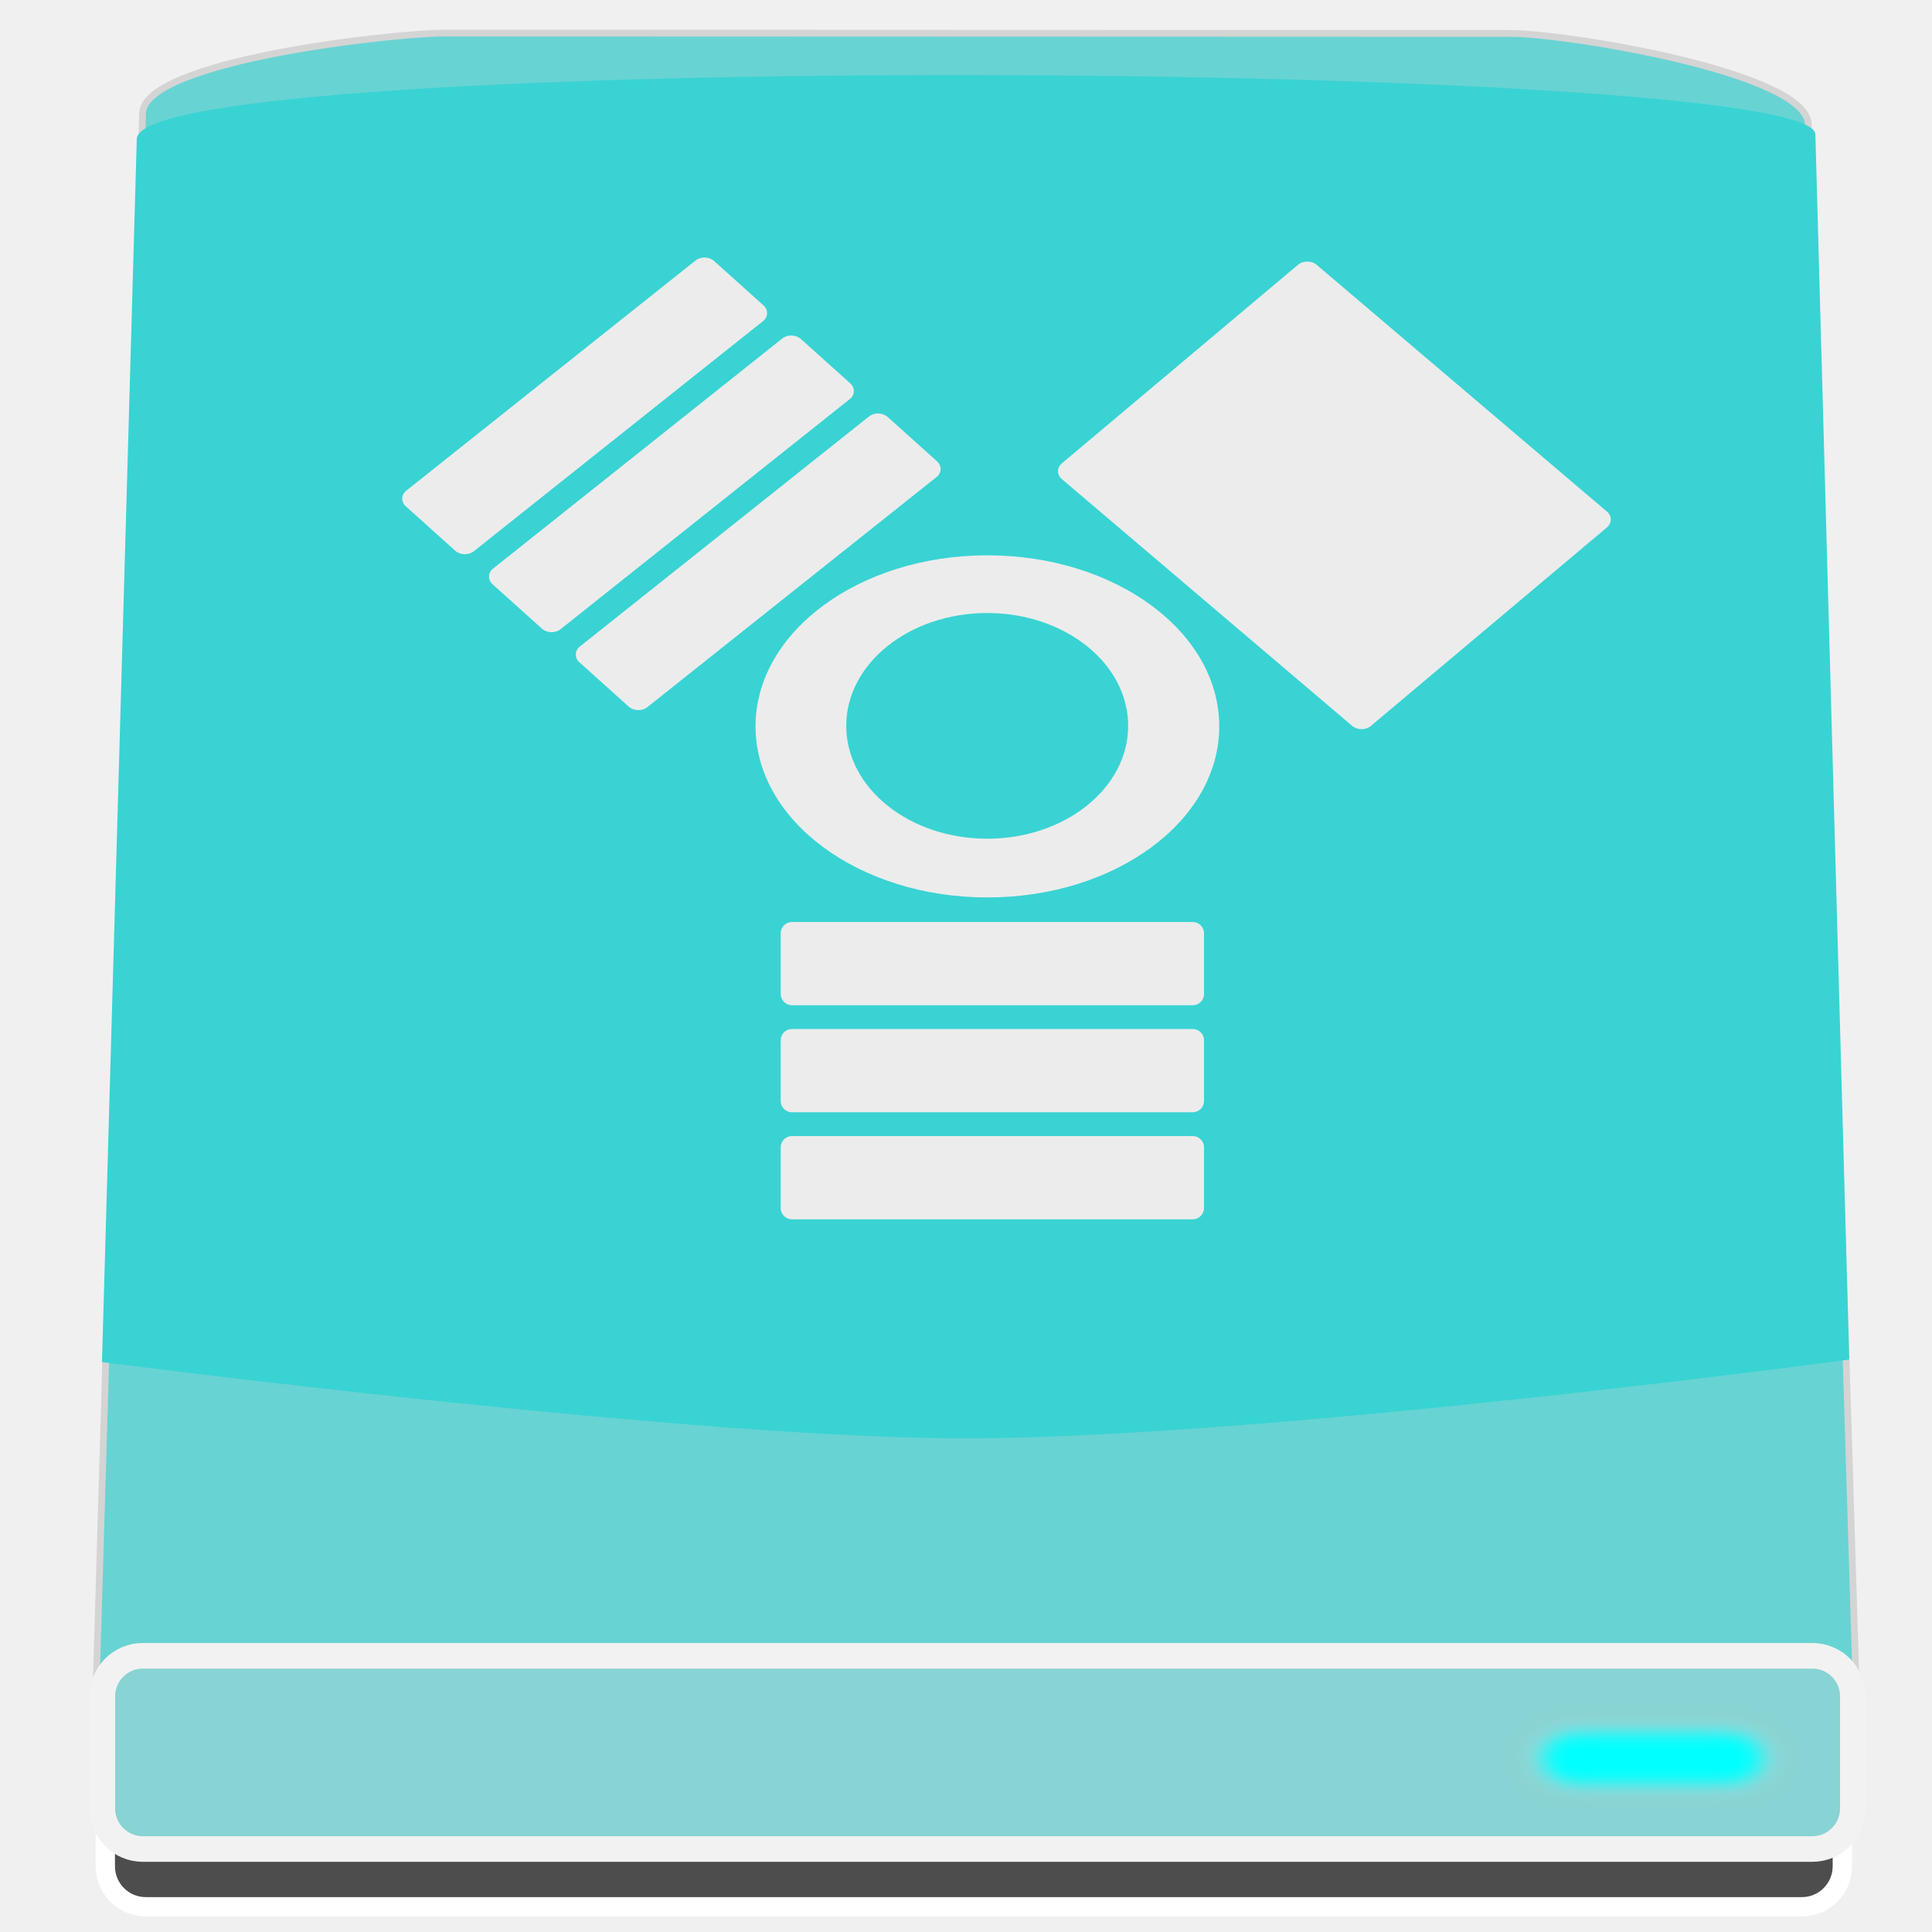
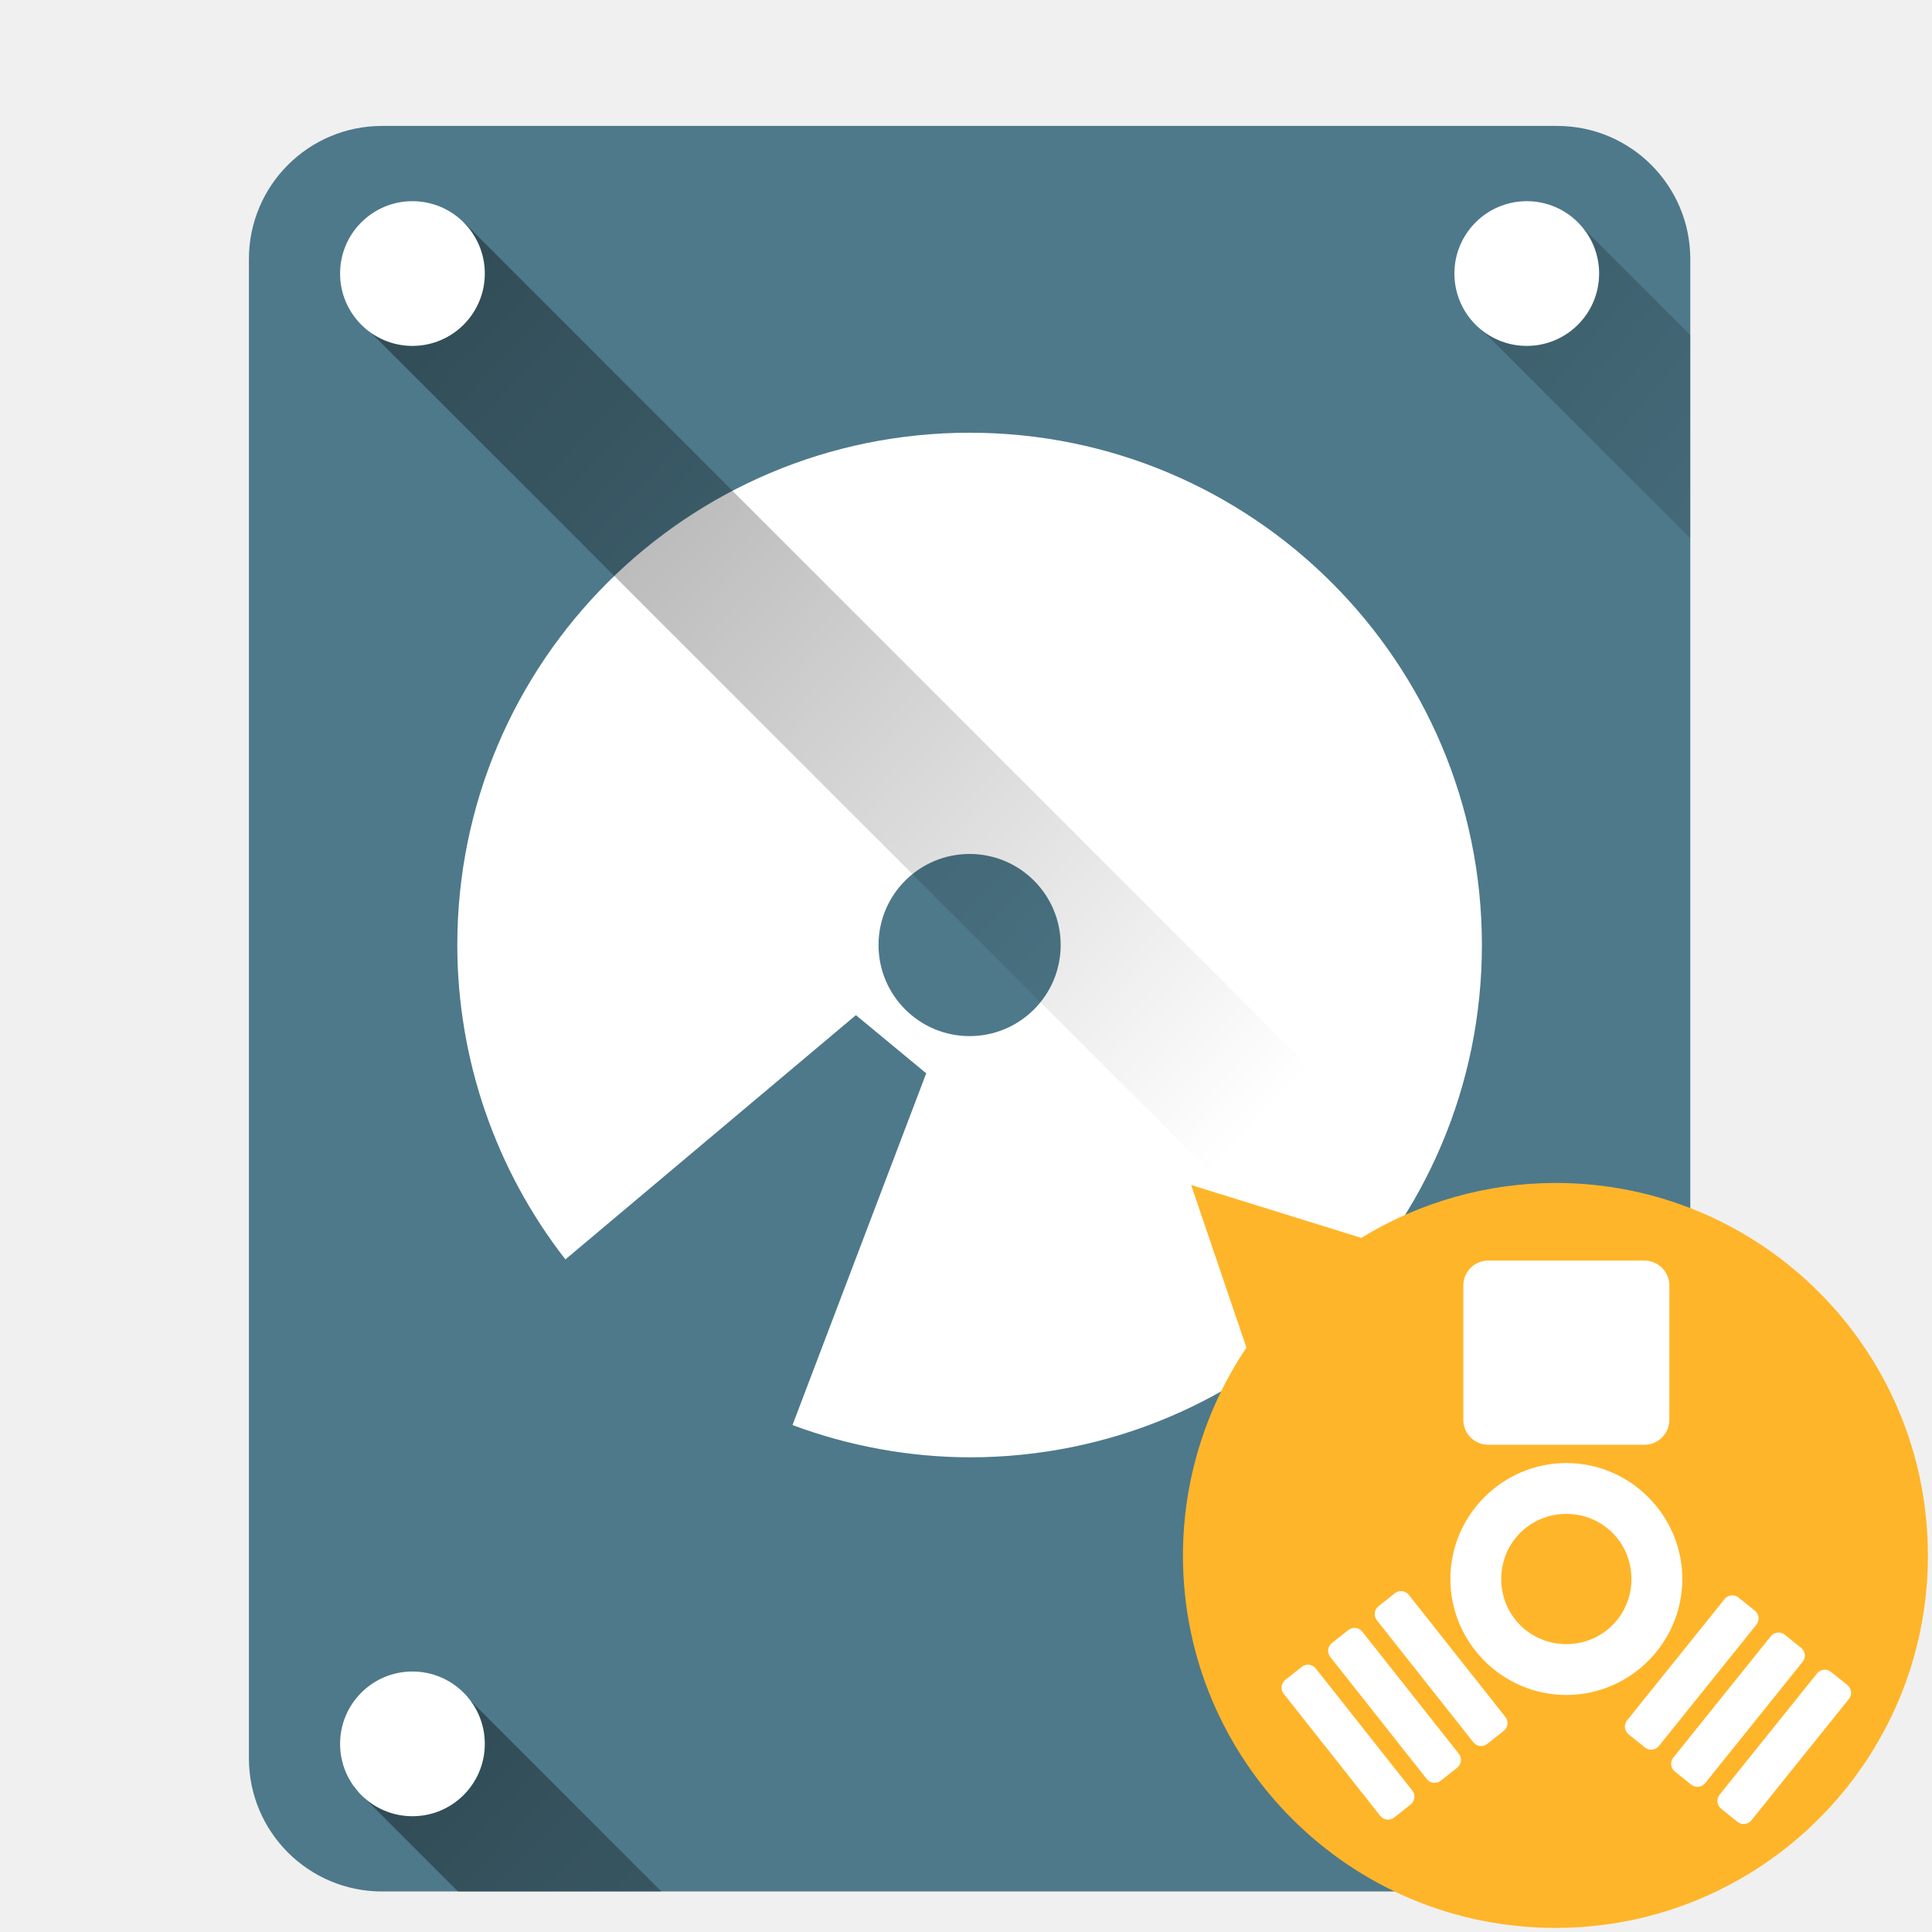
- <svg xmlns="http://www.w3.org/2000/svg" width="512" height="512" id="svg3392" version="1.1" viewBox="0 0 512 512">
-   <defs id="defs3394">
-     <filter style="color-interpolation-filters:sRGB" id="filter5903" x="-0.124" width="1.247" y="-0.33" height="1.66">
-       <feGaussianBlur stdDeviation="0.179" id="feGaussianBlur5905" />
-     </filter>
+ <svg xmlns="http://www.w3.org/2000/svg" xmlns:ns1="http://www.openswatchbook.org/uri/2009/osb" xmlns:xlink="http://www.w3.org/1999/xlink" width="512" height="512" id="svg2985" version="1.1" viewBox="0 0 512 512">
+   <defs id="defs2987">
+     <linearGradient id="linearGradient1036">
+       <stop style="stop-color:#000000;stop-opacity:1;" offset="0" id="stop1032" />
+       <stop style="stop-color:#000000;stop-opacity:0;" offset="1" id="stop1034" />
+     </linearGradient>
+     <linearGradient id="linearGradient5207" ns1:paint="solid">
+       <stop style="stop-color:#000015;stop-opacity:1;" offset="0" id="stop5209" />
+     </linearGradient>
+     <clipPath clipPathUnits="userSpaceOnUse" id="clipPath903">
+       <rect ry="19.956" y="-364.231" x="13.821" height="375.144" width="487.425" id="rect905" style="fill:#535d6c;fill-opacity:1;fill-rule:evenodd;stroke:none;stroke-width:19.392;stroke-linecap:butt;stroke-linejoin:round;stroke-miterlimit:4;stroke-dasharray:none;stroke-opacity:1" />
+     </clipPath>
+     <linearGradient xlink:href="#linearGradient1036" id="linearGradient1038" x1="-151.856" y1="-823.758" x2="545.647" y2="-242.649" gradientUnits="userSpaceOnUse" gradientTransform="translate(0,448)" />
+     <linearGradient xlink:href="#linearGradient1036" id="linearGradient1040" x1="-328.513" y1="-686.608" x2="291.48" y2="-105.27" gradientUnits="userSpaceOnUse" gradientTransform="translate(0,448)" />
+     <linearGradient xlink:href="#linearGradient1036" id="linearGradient1042" x1="-268.301" y1="-346.813" x2="332.702" y2="238.917" gradientUnits="userSpaceOnUse" gradientTransform="translate(0,448)" />
+     <linearGradient xlink:href="#linearGradient1036" id="linearGradient1044" x1="174.504" y1="-200.649" x2="535.657" y2="150.223" gradientUnits="userSpaceOnUse" gradientTransform="translate(0,448)" />
  </defs>
-   <g id="layer1" transform="translate(0,464)">
-     <g id="g3349" transform="matrix(17.04914,0,0,17.04914,-155.3518,-590.9696)">
-       <rect style="opacity:1;fill:#4d4d4d;fill-opacity:1;fill-rule:evenodd;stroke:#ffffff;stroke-width:0.3;stroke-miterlimit:4;stroke-dasharray:none;stroke-dashoffset:0;stroke-opacity:1" id="rect5731" width="27" height="3" x="10.749" y="34.086" ry="0.629" />
-       <path id="rect3406" d="m 16.046,7.961 16.555,0.006 c 0.831,3.129e-4 4.595,0.6 4.62,1.413 L 37.998,34.8 c 0.025,0.813 -0.669,1.469 -1.5,1.469 l -24.425,0 c -0.831,0 -1.524,-0.655 -1.5,-1.469 L 11.328,9.206 c 0.024,-0.813 3.887,-1.246 4.718,-1.245 z" style="opacity:1;fill:#68d3d3;fill-opacity:1;fill-rule:evenodd;stroke:#d4d4d4;stroke-width:0.105;stroke-miterlimit:4;stroke-dasharray:none;stroke-dashoffset:0;stroke-opacity:1" />
-       <path id="path3409" d="M 11.238,9.608 10.697,28.619 c 0,0 9.366,1.219 13.595,1.186 4.775,-0.038 13.564,-1.225 13.564,-1.225 L 37.33,9.535 c -0.032,-1.163 -26.052,-1.317 -26.092,0.073 z" style="opacity:1;fill:#39d3d3;fill-opacity:1;fill-rule:evenodd;stroke:none;stroke-width:1px;stroke-linecap:butt;stroke-linejoin:miter;stroke-opacity:1" />
-       <rect ry="0.629" y="33.185" x="10.703" height="3.003" width="27.209" id="rect3404" style="opacity:1;fill:#88d3d3;fill-opacity:1;fill-rule:evenodd;stroke:#f2f2f2;stroke-width:0.398;stroke-miterlimit:4;stroke-dasharray:none;stroke-dashoffset:0;stroke-opacity:1" />
-       <rect transform="matrix(1.037127,0,0,0.6966263,-1.291944,10.50774)" ry="0.629" y="34.189" x="33.059" height="1.305" width="3.48" id="rect5821" style="opacity:1;fill:#00ffff;fill-opacity:1;fill-rule:evenodd;stroke:#d4d4d4;stroke-width:0.108;stroke-miterlimit:4;stroke-dasharray:none;stroke-dashoffset:0;stroke-opacity:1;filter:url(#filter5903)" />
-       <ellipse ry="2.659" rx="3.604" cy="18.738" cx="24.46" id="path5970" style="opacity:1;fill:#ececec;fill-opacity:1;fill-rule:evenodd;stroke:none;stroke-width:3.148;stroke-miterlimit:4;stroke-dasharray:none;stroke-dashoffset:0;stroke-opacity:1" />
-       <ellipse ry="1.754" rx="2.191" cy="18.73" cx="24.457" id="path5972" style="opacity:1;fill:#39d3d3;fill-opacity:1;fill-rule:evenodd;stroke:none;stroke-width:4.179;stroke-miterlimit:4;stroke-dasharray:none;stroke-dashoffset:0;stroke-opacity:1" />
-       <rect ry="0.175" y="21.779" x="21.247" height="1.294" width="6.58" id="rect5976" style="opacity:1;fill:#ececec;fill-opacity:1;fill-rule:evenodd;stroke:none;stroke-width:0.395;stroke-miterlimit:4;stroke-dasharray:none;stroke-dashoffset:0;stroke-opacity:1" />
-       <rect style="opacity:1;fill:#ececec;fill-opacity:1;fill-rule:evenodd;stroke:none;stroke-width:0.395;stroke-miterlimit:4;stroke-dasharray:none;stroke-dashoffset:0;stroke-opacity:1" id="rect5978" width="6.58" height="1.294" x="21.247" y="23.442" ry="0.175" />
-       <rect ry="0.175" y="25.106" x="21.247" height="1.294" width="6.58" id="rect5980" style="opacity:1;fill:#ececec;fill-opacity:1;fill-rule:evenodd;stroke:none;stroke-width:0.395;stroke-miterlimit:4;stroke-dasharray:none;stroke-dashoffset:0;stroke-opacity:1" />
-       <rect transform="matrix(0.7825247,-0.6226195,0.7438379,0.66836,0,0)" style="opacity:1;fill:#ececec;fill-opacity:1;fill-rule:evenodd;stroke:none;stroke-width:0.395;stroke-miterlimit:4;stroke-dasharray:none;stroke-dashoffset:0;stroke-opacity:1" id="rect5982" width="6.124" height="1.41" x="-1.103" y="21.702" ry="0.19" />
-       <rect transform="matrix(0.7825247,-0.6226195,0.7438379,0.66836,0,0)" ry="0.19" y="23.515" x="-1.103" height="1.41" width="6.124" id="rect5984" style="opacity:1;fill:#ececec;fill-opacity:1;fill-rule:evenodd;stroke:none;stroke-width:0.395;stroke-miterlimit:4;stroke-dasharray:none;stroke-dashoffset:0;stroke-opacity:1" />
-       <rect transform="matrix(0.7825247,-0.6226195,0.7438379,0.66836,0,0)" style="opacity:1;fill:#ececec;fill-opacity:1;fill-rule:evenodd;stroke:none;stroke-width:0.395;stroke-miterlimit:4;stroke-dasharray:none;stroke-dashoffset:0;stroke-opacity:1" id="rect5986" width="6.124" height="1.41" x="-1.103" y="25.328" ry="0.19" />
-       <rect transform="matrix(0.7619025,0.6476918,-0.7653338,0.6436336,0,0)" ry="0.191" y="-10.493" x="28.091" height="5.175" width="6.303" id="rect5988" style="opacity:1;fill:#ececec;fill-opacity:1;fill-rule:evenodd;stroke:none;stroke-width:0.395;stroke-miterlimit:4;stroke-dasharray:none;stroke-dashoffset:0;stroke-opacity:1" />
-     </g>
+   <g id="layer1" transform="translate(0,448)">
+     <text xml:space="preserve" style="font-style:normal;font-weight:normal;font-size:40px;line-height:1.25;font-family:sans-serif;letter-spacing:0px;word-spacing:0px;fill:#000000;fill-opacity:1;stroke:none" x="325.221" y="-140.03" id="text819">
+       <tspan id="tspan817" x="325.221" y="-104.64" style="letter-spacing:0px" />
+     </text>
+     <rect style="fill:#4e798a;fill-opacity:1" id="rect993" width="381.981" height="467.889" x="65.965" y="-414.627" ry="35.283" />
+     <path style="fill:#ffffff;fill-opacity:1" d="m 256.954,-333.322 a 135.765,135.765 0 0 0 -135.764,135.766 135.765,135.765 0 0 0 28.646,83.314 c 25.663,-21.578 51.326,-43.157 76.988,-64.734 6.211,5.137 12.422,10.275 18.633,15.412 -11.812,31.073 -23.624,62.147 -35.436,93.221 a 135.765,135.765 0 0 0 46.932,8.551 135.765,135.765 0 0 0 135.766,-135.766 135.765,135.765 0 0 0 -135.766,-135.764 z m 0.002,111.629 a 24.136,24.136 0 0 1 24.135,24.135 24.136,24.136 0 0 1 -24.135,24.137 24.136,24.136 0 0 1 -24.137,-24.137 24.136,24.136 0 0 1 24.137,-24.135 z" id="path1007" />
+     <path style="fill:url(#linearGradient1040);stroke:none;stroke-width:1px;stroke-linecap:butt;stroke-linejoin:miter;stroke-opacity:1;fill-opacity:1" d="M 123.109 59.068 L 94.889 84.742 L 447.945 437.799 L 447.945 383.904 L 123.109 59.068 z " transform="translate(0,-448)" id="path1022" />
+     <path style="fill:url(#linearGradient1042);stroke:none;stroke-width:1px;stroke-linecap:butt;stroke-linejoin:miter;stroke-opacity:1;fill-opacity:1" d="M 121.959 447.953 L 93.738 473.627 L 121.373 501.262 L 175.268 501.262 L 121.959 447.953 z " transform="translate(0,-448)" id="path1028" />
+     <path style="fill:url(#linearGradient1044);stroke:none;stroke-width:1px;stroke-linecap:butt;stroke-linejoin:miter;stroke-opacity:1;fill-opacity:1" d="M 417.266 447.953 L 389.045 473.627 L 416.473 501.055 C 430.501 499.561 442.017 489.913 446.225 476.912 L 417.266 447.953 z " transform="translate(0,-448)" id="path1030" />
+     <path style="fill:url(#linearGradient1038);stroke:none;stroke-width:1px;stroke-linecap:butt;stroke-linejoin:miter;stroke-opacity:1;fill-opacity:1" d="M 417.896 58.738 L 389.676 84.412 L 447.945 142.682 L 447.945 88.787 L 417.896 58.738 z " transform="translate(0,-448)" id="path1026" />
+     <path style="fill:#ffffff;fill-opacity:1;stroke-width:1.562" d="m 109.302,-394.685 a 19.176,19.176 0 0 0 -19.176,19.176 19.176,19.176 0 0 0 19.176,19.176 19.176,19.176 0 0 0 19.176,-19.176 19.176,19.176 0 0 0 -19.176,-19.176 z m 295.307,0 a 19.176,19.176 0 0 0 -19.176,19.176 19.176,19.176 0 0 0 19.176,19.176 19.176,19.176 0 0 0 19.176,-19.176 19.176,19.176 0 0 0 -19.176,-19.176 z M 109.302,-5.033 A 19.176,19.176 0 0 0 90.126,14.143 19.176,19.176 0 0 0 109.302,33.319 19.176,19.176 0 0 0 128.478,14.143 19.176,19.176 0 0 0 109.302,-5.033 Z m 295.307,0 a 19.176,19.176 0 0 0 -19.176,19.176 19.176,19.176 0 0 0 19.176,19.176 19.176,19.176 0 0 0 19.176,-19.176 19.176,19.176 0 0 0 -19.176,-19.176 z" id="path995" />
+     <path style="fill:#ffb529;fill-opacity:1" d="M 412.203 313.492 A 98.712 98.712 0 0 0 360.766 328.053 L 315.66 314.033 L 330.32 357.141 A 98.712 98.712 0 0 0 313.492 412.203 A 98.712 98.712 0 0 0 412.203 510.916 A 98.712 98.712 0 0 0 510.916 412.203 A 98.712 98.712 0 0 0 412.203 313.492 z " transform="translate(0,-448)" id="path29" />
+     <path style="fill:#ffffff;fill-opacity:1;stroke-width:0.539" d="m 394.412,-113.936 c -3.667,0 -6.618,2.951 -6.618,6.618 v 35.576 c 0,3.667 2.951,6.619 6.618,6.619 h 41.368 c 3.667,0 6.619,-2.953 6.619,-6.619 v -35.576 c 0,-3.667 -2.953,-6.618 -6.619,-6.618 z m 20.684,53.655 c -16.895,0 -30.735,13.84 -30.735,30.734 0,16.895 13.841,30.735 30.735,30.735 16.895,0 30.735,-13.841 30.735,-30.735 0,-16.895 -13.841,-30.734 -30.735,-30.734 z m 0,13.483 c 9.608,0 17.252,7.643 17.252,17.251 0,9.608 -7.644,17.252 -17.252,17.252 -9.608,0 -17.252,-7.644 -17.252,-17.252 0,-9.608 7.644,-17.251 17.252,-17.251 z m -43.685,20.454 c -0.105,-0.004 -0.211,-0.003 -0.316,0.005 -0.505,0.038 -1.006,0.223 -1.435,0.562 l -4.36,3.447 c -1.144,0.905 -1.336,2.553 -0.432,3.697 l 25.58,32.354 c 0.905,1.144 2.553,1.336 3.697,0.432 l 4.36,-3.447 c 1.144,-0.905 1.336,-2.553 0.432,-3.697 L 373.357,-25.344 c -0.495,-0.626 -1.211,-0.967 -1.947,-1 z m 87.575,1.132 c -0.736,0.027 -1.455,0.362 -1.955,0.984 L 431.195,7.922 c -0.914,1.137 -0.733,2.788 0.403,3.702 l 4.332,3.481 c 1.137,0.914 2.787,0.734 3.7,-0.402 l 25.836,-32.151 c 0.914,-1.137 0.733,-2.787 -0.403,-3.7 l -4.331,-3.481 c -0.426,-0.343 -0.925,-0.532 -1.43,-0.574 -0.105,-0.009 -0.211,-0.011 -0.316,-0.007 z m -99.909,8.619 c -0.105,-0.004 -0.211,-0.003 -0.316,0.005 -0.505,0.038 -1.005,0.223 -1.434,0.562 l -4.36,3.447 c -1.144,0.905 -1.337,2.553 -0.433,3.697 l 25.581,32.354 c 0.905,1.144 2.553,1.337 3.697,0.433 l 4.359,-3.448 c 1.144,-0.905 1.337,-2.553 0.433,-3.697 l -25.58,-32.354 c -0.495,-0.626 -1.212,-0.967 -1.948,-1 z m 112.164,1.23 c -0.736,0.027 -1.455,0.363 -1.955,0.985 l -25.836,32.15 c -0.914,1.137 -0.733,2.787 0.403,3.7 l 4.332,3.481 c 1.137,0.914 2.787,0.733 3.7,-0.403 l 25.836,-32.15 c 0.914,-1.137 0.733,-2.787 -0.403,-3.7 l -4.331,-3.481 c -0.426,-0.343 -0.926,-0.532 -1.43,-0.574 -0.105,-0.009 -0.211,-0.011 -0.316,-0.007 z m -124.497,8.521 c -0.105,-0.005 -0.211,-0.003 -0.316,0.005 -0.505,0.038 -1.006,0.223 -1.435,0.562 l -4.36,3.447 c -1.144,0.905 -1.337,2.554 -0.433,3.698 L 365.781,33.226 c 0.905,1.144 2.554,1.336 3.698,0.432 l 4.36,-3.447 c 1.144,-0.905 1.336,-2.554 0.432,-3.698 L 348.691,-5.841 c -0.495,-0.626 -1.211,-0.968 -1.947,-1.001 z m 136.753,1.328 c -0.736,0.027 -1.455,0.362 -1.955,0.984 L 455.706,27.62 c -0.914,1.137 -0.733,2.788 0.403,3.702 l 4.331,3.481 c 1.137,0.914 2.788,0.733 3.702,-0.403 L 489.979,2.25 c 0.914,-1.137 0.733,-2.787 -0.403,-3.7 l -4.332,-3.481 c -0.426,-0.343 -0.925,-0.532 -1.429,-0.574 -0.105,-0.009 -0.211,-0.011 -0.316,-0.007 z" id="rect1042" />
  </g>
</svg>
